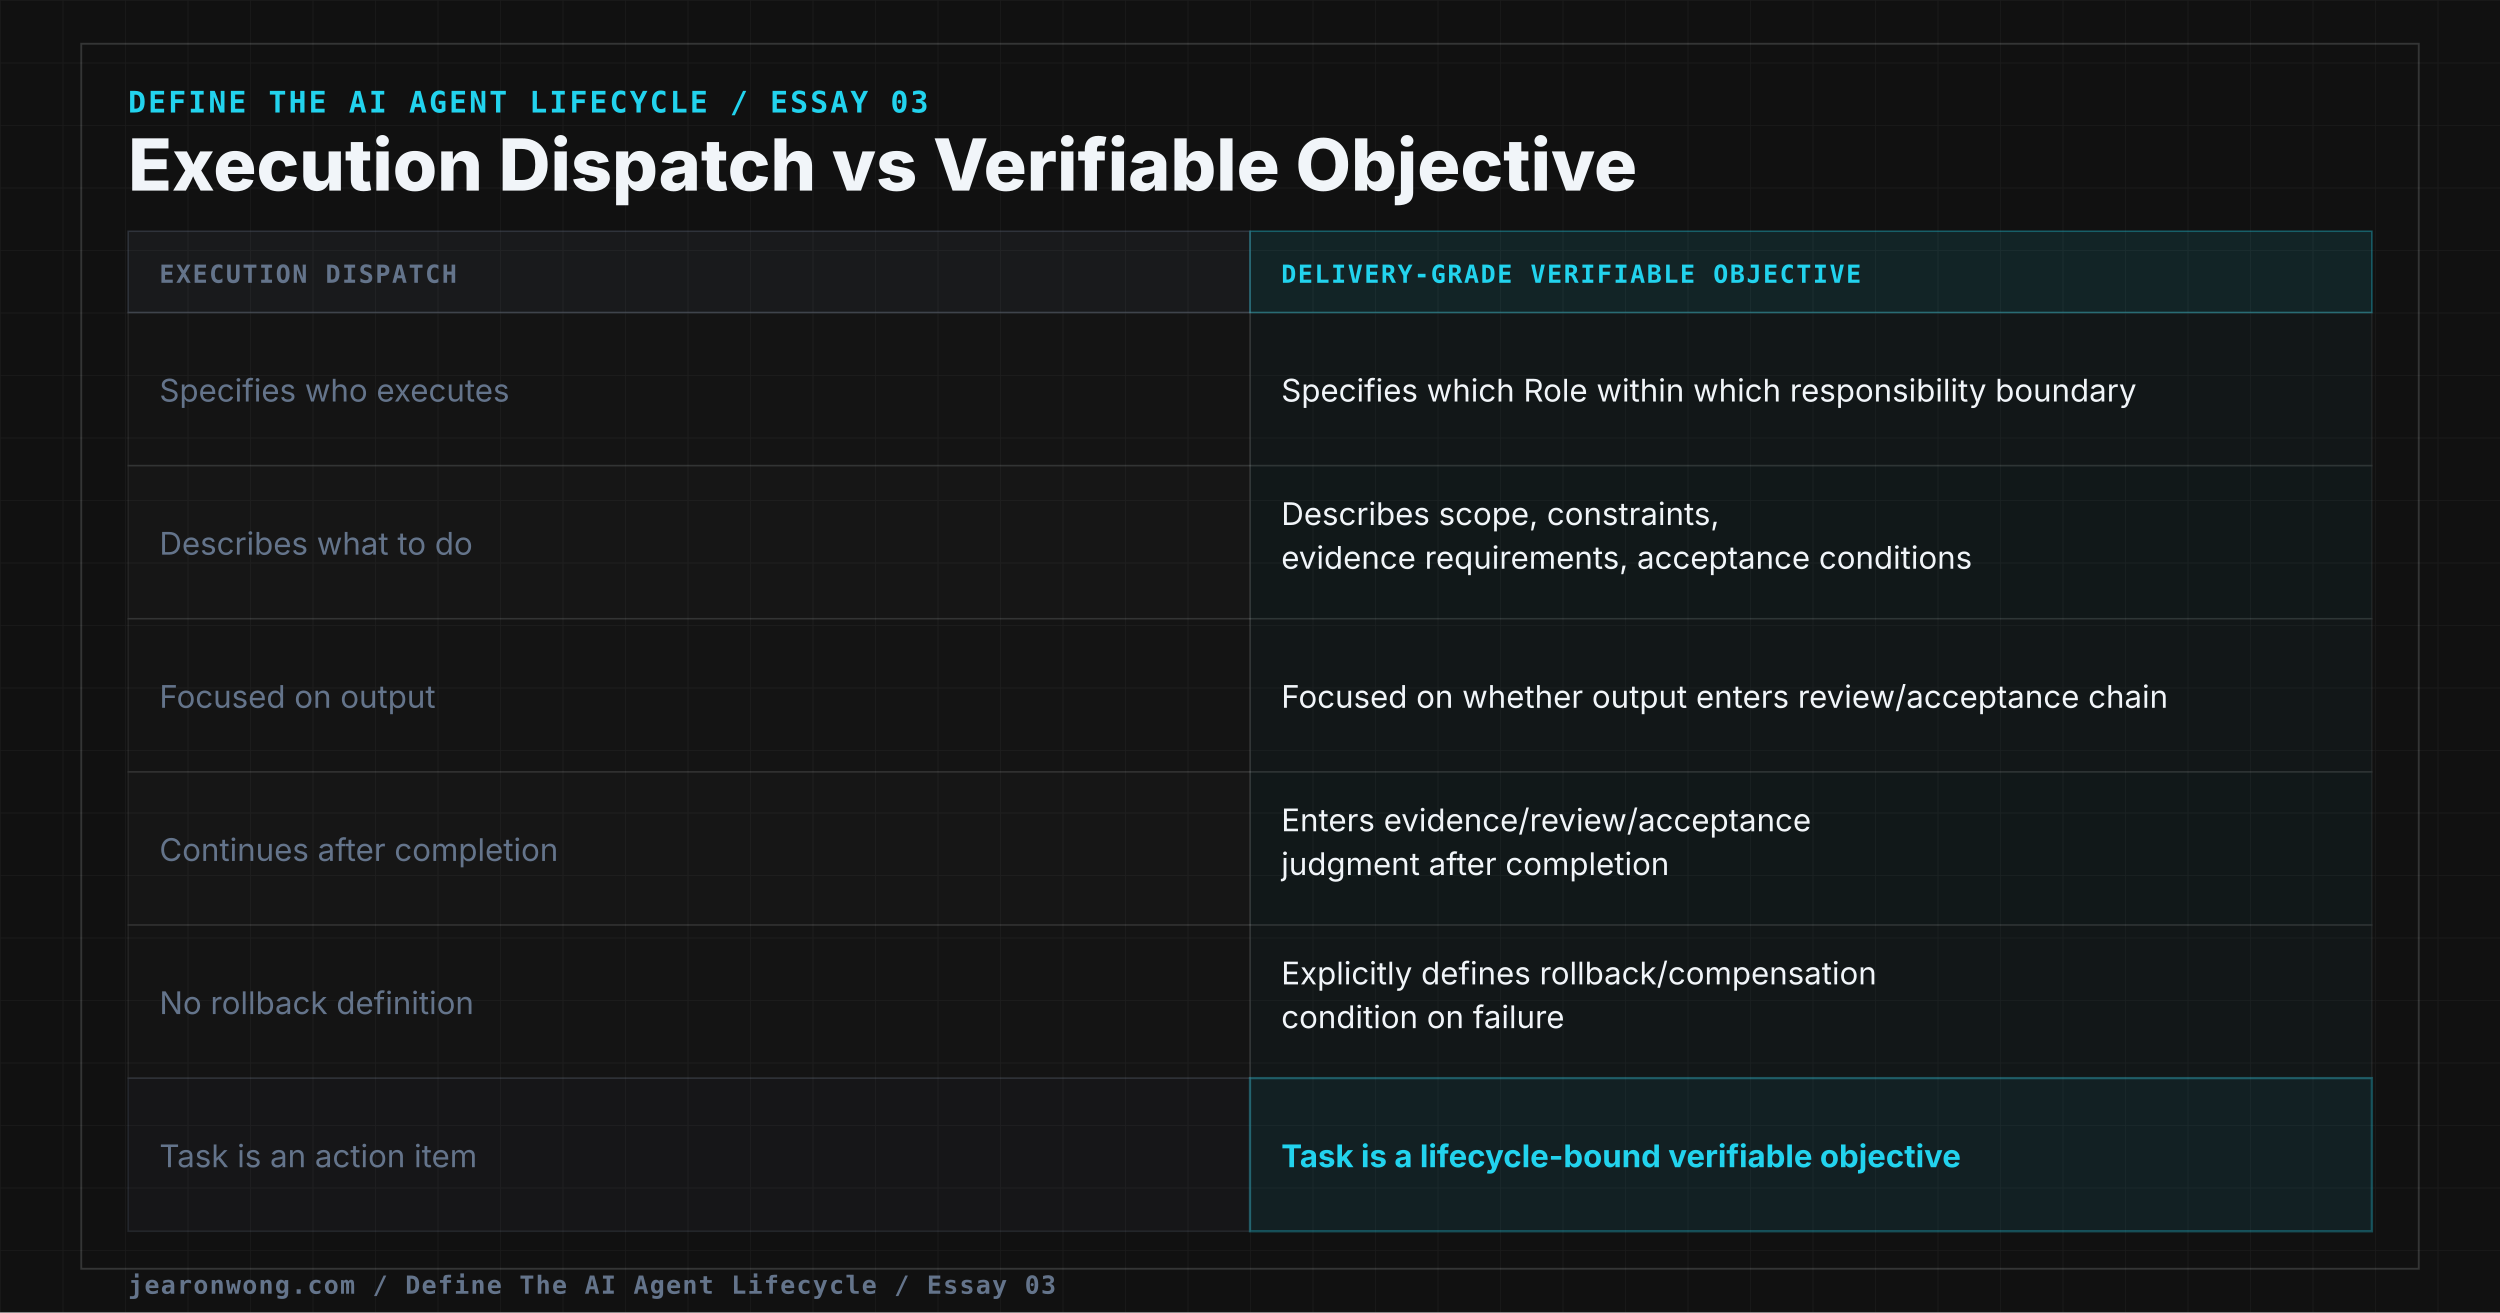
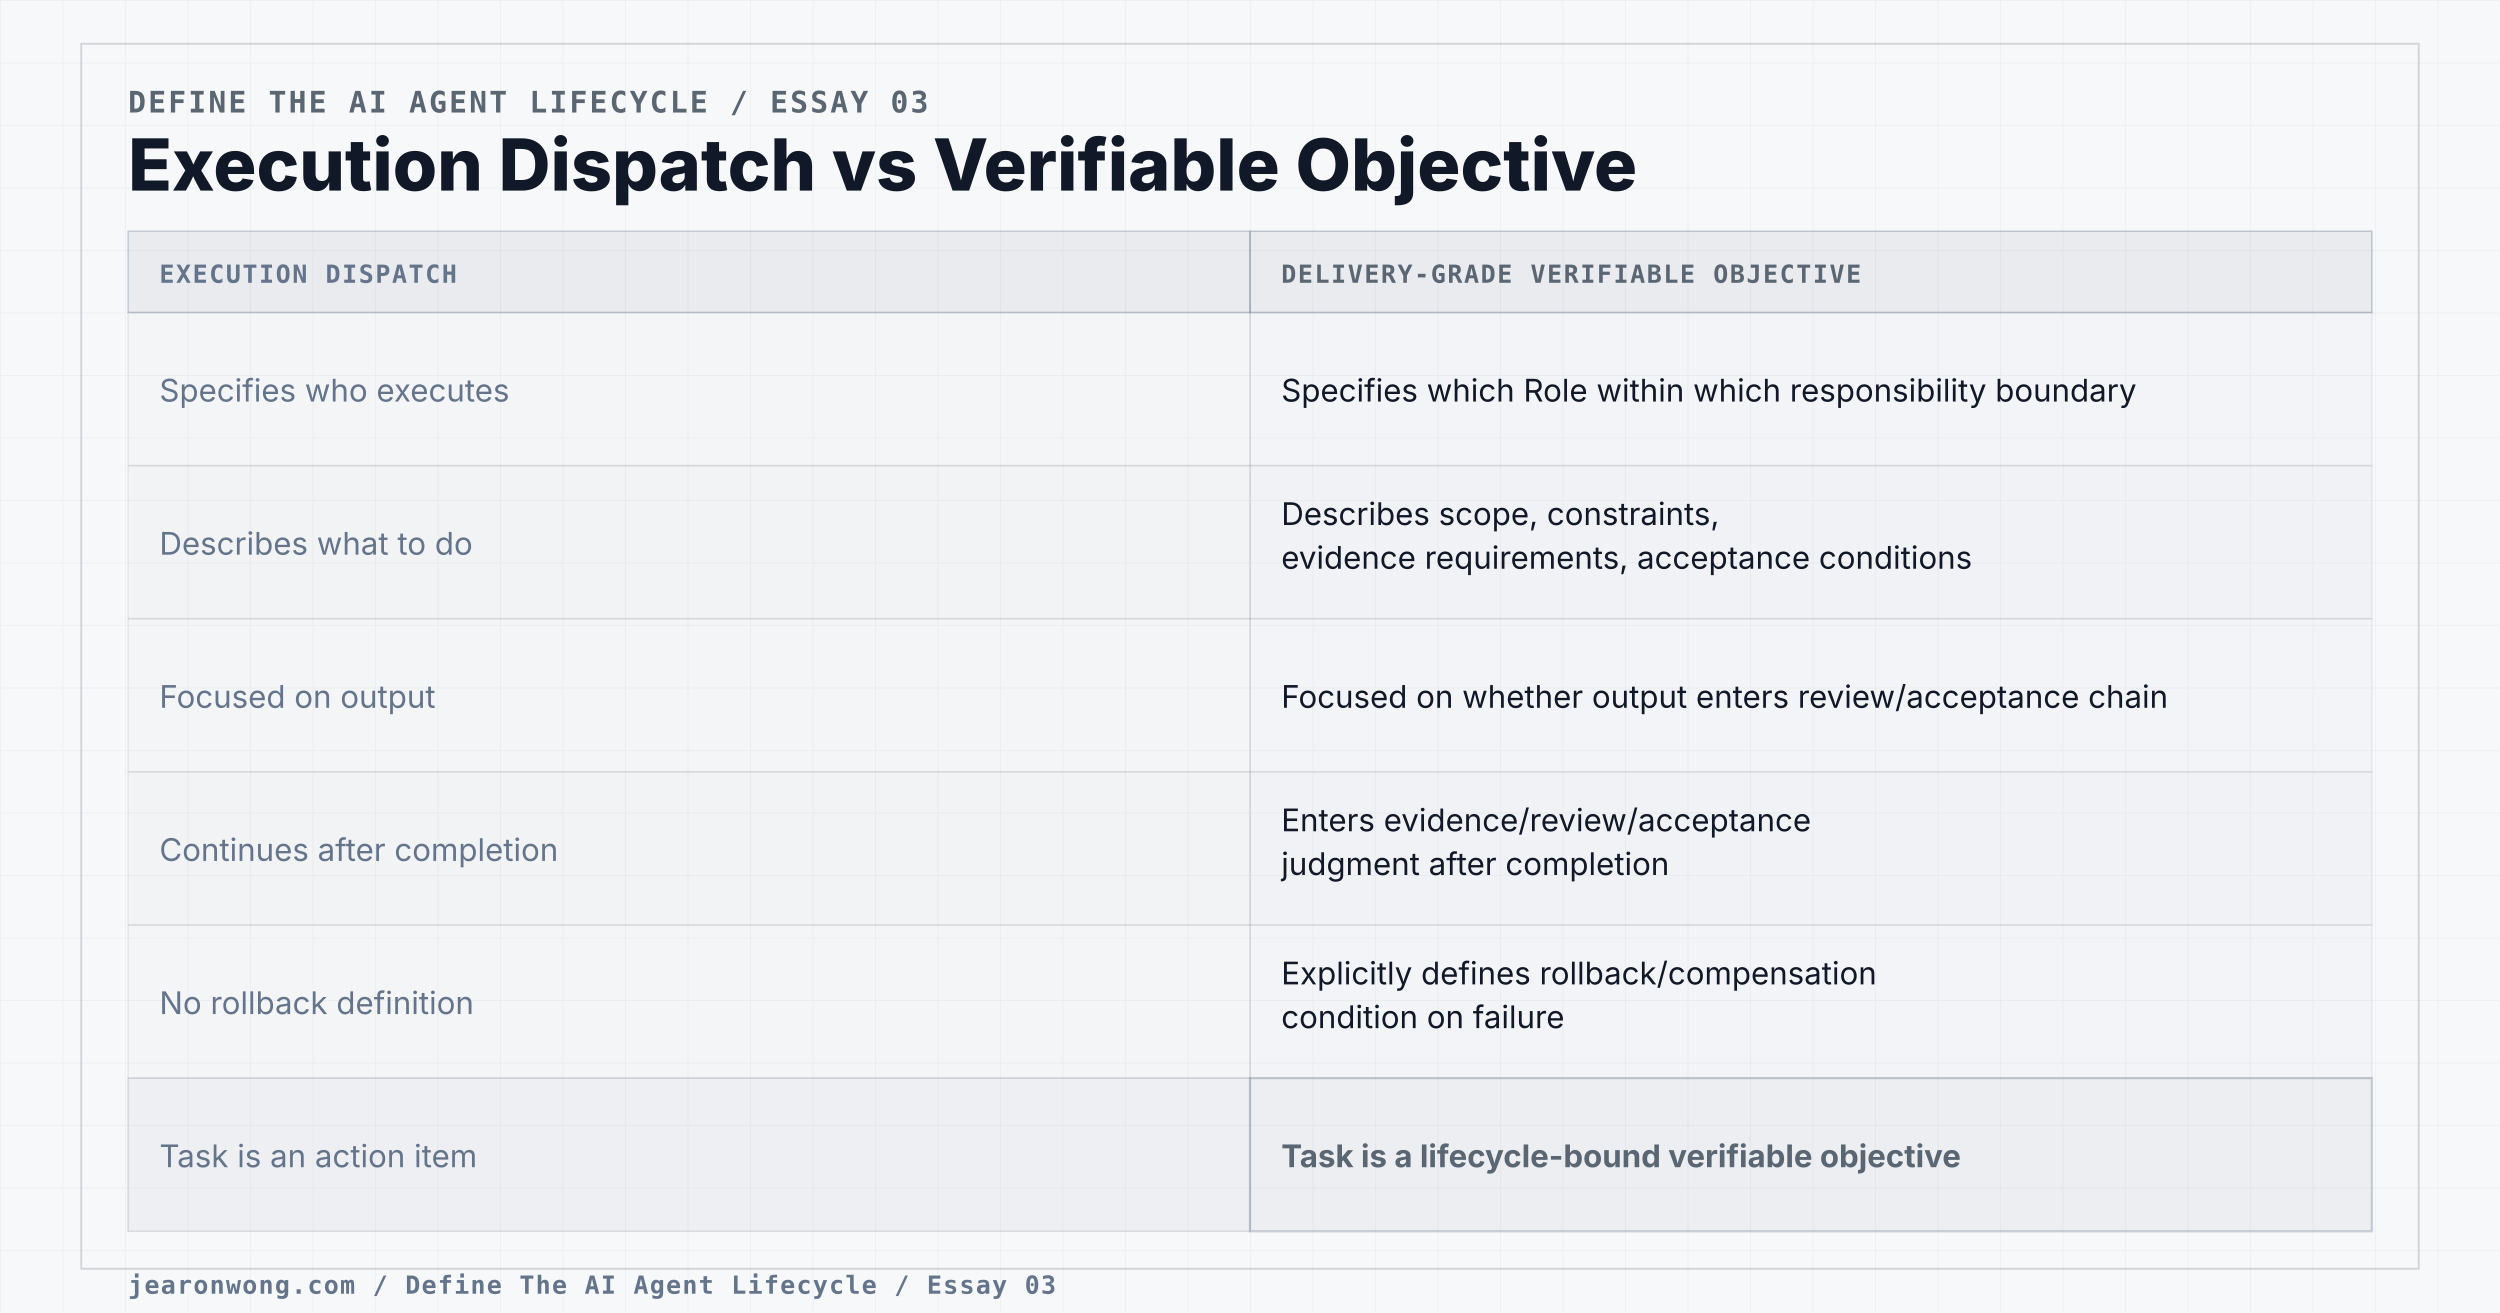
- <svg xmlns="http://www.w3.org/2000/svg" width="1600" height="840" viewBox="0 0 1600 840" role="img" aria-labelledby="tdo ddo">
+ <svg xmlns="http://www.w3.org/2000/svg" width="1600" height="840" viewBox="0 0 1600 840" role="img" aria-labelledby="tdo ddo" data-visual-system="research-ledger-b" data-media-category="article-figure" data-palette="neutral-structure-functional-blue-semantic-exceptions" data-visual-revision="article-figure-b">
  <defs>
    <style>
-       .bg{fill:#111111}
-       .outer{fill:none;stroke:rgba(241,245,249,0.16);stroke-width:1.2}
-       .kicker{fill:#22d3ee;font:700 19px "JetBrains Mono",Menlo,monospace;letter-spacing:1.4px}
-       .ttl{fill:#f1f5f9;font:800 46px "Outfit",Inter,sans-serif}
+       .bg{fill:#f7f8fa}
+       .outer{fill:none;stroke:rgba(15,23,42,0.16);stroke-width:1.2}
+       .kicker{fill:#5b6673;font:700 19px "JetBrains Mono",Menlo,monospace;letter-spacing:1.4px}
+       .ttl{fill:#111827;font:800 46px "Outfit",Inter,sans-serif}
      .th-l{fill:#64748b;font:700 16px "JetBrains Mono",Menlo,monospace;letter-spacing:1px}
-       .th-r{fill:#22d3ee;font:700 16px "JetBrains Mono",Menlo,monospace;letter-spacing:1px}
+       .th-r{fill:#5b6673;font:700 16px "JetBrains Mono",Menlo,monospace;letter-spacing:1px}
      .td-l{fill:#64748b;font:400 20px Inter,sans-serif}
-       .td-r{fill:#f1f5f9;font:400 20px Inter,sans-serif}
-       .td-r-strong{fill:#22d3ee;font:700 20px Inter,sans-serif}
+       .td-r{fill:#111827;font:400 20px Inter,sans-serif}
+       .td-r-strong{fill:#5b6673;font:700 20px Inter,sans-serif}
      .footer{fill:#64748b;font:700 16px "JetBrains Mono",Menlo,monospace;letter-spacing:0.8px}
    </style>
    <pattern id="gdo" width="40" height="40" patternUnits="userSpaceOnUse">
-       <path d="M40 0L0 0 0 40" fill="none" stroke="rgba(241,245,249,0.05)" stroke-width="1" />
+       <path d="M40 0L0 0 0 40" fill="none" stroke="rgba(15,23,42,0.05)" stroke-width="1" />
    </pattern>
  </defs>
  <rect width="1600" height="840" class="bg" />
  <rect width="1600" height="840" fill="url(#gdo)" />
  <rect x="52" y="28" width="1496" height="784" class="outer" />
  <text x="82" y="72" class="kicker">DEFINE THE AI AGENT LIFECYCLE / ESSAY 03</text>
  <text x="82" y="122" class="ttl">Execution Dispatch vs Verifiable Objective</text>
  <rect x="82" y="148" width="718" height="52" fill="rgba(100,116,139,0.1)" stroke="rgba(100,116,139,0.3)" stroke-width="1" />
-   <rect x="800" y="148" width="718" height="52" fill="rgba(34,211,238,0.1)" stroke="rgba(34,211,238,0.35)" stroke-width="1" />
+   <rect x="800" y="148" width="718" height="52" fill="rgba(100,116,139,0.1)" stroke="rgba(100,116,139,0.35)" stroke-width="1" />
  <text x="102" y="181" class="th-l">EXECUTION DISPATCH</text>
  <text x="820" y="181" class="th-r">DELIVERY-GRADE VERIFIABLE OBJECTIVE</text>
-   <rect x="82" y="200" width="718" height="98" fill="rgba(255,255,255,0.015)" stroke="rgba(241,245,249,0.07)" stroke-width="1" />
-   <rect x="800" y="200" width="718" height="98" fill="rgba(34,211,238,0.03)" stroke="rgba(241,245,249,0.07)" stroke-width="1" />
+   <rect x="82" y="200" width="718" height="98" fill="rgba(15,23,42,0.015)" stroke="rgba(15,23,42,0.07)" stroke-width="1" />
+   <rect x="800" y="200" width="718" height="98" fill="rgba(100,116,139,0.03)" stroke="rgba(15,23,42,0.07)" stroke-width="1" />
  <text x="102" y="257" class="td-l">Specifies who executes</text>
  <text x="820" y="257" class="td-r">Specifies which Role within which responsibility boundary</text>
-   <rect x="82" y="298" width="718" height="98" fill="rgba(255,255,255,0.02)" stroke="rgba(241,245,249,0.07)" stroke-width="1" />
-   <rect x="800" y="298" width="718" height="98" fill="rgba(34,211,238,0.04)" stroke="rgba(241,245,249,0.07)" stroke-width="1" />
+   <rect x="82" y="298" width="718" height="98" fill="rgba(15,23,42,0.02)" stroke="rgba(15,23,42,0.07)" stroke-width="1" />
+   <rect x="800" y="298" width="718" height="98" fill="rgba(100,116,139,0.04)" stroke="rgba(15,23,42,0.07)" stroke-width="1" />
  <text x="102" y="355" class="td-l">Describes what to do</text>
  <text x="820" y="336" class="td-r">Describes scope, constraints,</text>
  <text x="820" y="364" class="td-r">evidence requirements, acceptance conditions</text>
-   <rect x="82" y="396" width="718" height="98" fill="rgba(255,255,255,0.015)" stroke="rgba(241,245,249,0.07)" stroke-width="1" />
-   <rect x="800" y="396" width="718" height="98" fill="rgba(34,211,238,0.03)" stroke="rgba(241,245,249,0.07)" stroke-width="1" />
+   <rect x="82" y="396" width="718" height="98" fill="rgba(15,23,42,0.015)" stroke="rgba(15,23,42,0.07)" stroke-width="1" />
+   <rect x="800" y="396" width="718" height="98" fill="rgba(100,116,139,0.03)" stroke="rgba(15,23,42,0.07)" stroke-width="1" />
  <text x="102" y="453" class="td-l">Focused on output</text>
  <text x="820" y="453" class="td-r">Focused on whether output enters review/acceptance chain</text>
-   <rect x="82" y="494" width="718" height="98" fill="rgba(255,255,255,0.02)" stroke="rgba(241,245,249,0.07)" stroke-width="1" />
-   <rect x="800" y="494" width="718" height="98" fill="rgba(34,211,238,0.04)" stroke="rgba(241,245,249,0.07)" stroke-width="1" />
+   <rect x="82" y="494" width="718" height="98" fill="rgba(15,23,42,0.02)" stroke="rgba(15,23,42,0.07)" stroke-width="1" />
+   <rect x="800" y="494" width="718" height="98" fill="rgba(100,116,139,0.04)" stroke="rgba(15,23,42,0.07)" stroke-width="1" />
  <text x="102" y="551" class="td-l">Continues after completion</text>
  <text x="820" y="532" class="td-r">Enters evidence/review/acceptance</text>
  <text x="820" y="560" class="td-r">judgment after completion</text>
-   <rect x="82" y="592" width="718" height="98" fill="rgba(255,255,255,0.015)" stroke="rgba(241,245,249,0.07)" stroke-width="1" />
-   <rect x="800" y="592" width="718" height="98" fill="rgba(34,211,238,0.03)" stroke="rgba(241,245,249,0.07)" stroke-width="1" />
+   <rect x="82" y="592" width="718" height="98" fill="rgba(15,23,42,0.015)" stroke="rgba(15,23,42,0.07)" stroke-width="1" />
+   <rect x="800" y="592" width="718" height="98" fill="rgba(100,116,139,0.03)" stroke="rgba(15,23,42,0.07)" stroke-width="1" />
  <text x="102" y="649" class="td-l">No rollback definition</text>
  <text x="820" y="630" class="td-r">Explicitly defines rollback/compensation</text>
  <text x="820" y="658" class="td-r">condition on failure</text>
  <rect x="82" y="690" width="718" height="98" fill="rgba(100,116,139,0.06)" stroke="rgba(100,116,139,0.2)" stroke-width="1" />
-   <rect x="800" y="690" width="718" height="98" fill="rgba(34,211,238,0.08)" stroke="rgba(34,211,238,0.3)" stroke-width="1.5" />
+   <rect x="800" y="690" width="718" height="98" fill="rgba(100,116,139,0.08)" stroke="rgba(100,116,139,0.3)" stroke-width="1.5" />
  <text x="102" y="747" class="td-l">Task is an action item</text>
  <text x="820" y="747" class="td-r-strong">Task is a lifecycle-bound verifiable objective</text>
  <text x="82" y="828" class="footer">jearonwong.com / Define The AI Agent Lifecycle / Essay 03</text>
</svg>
